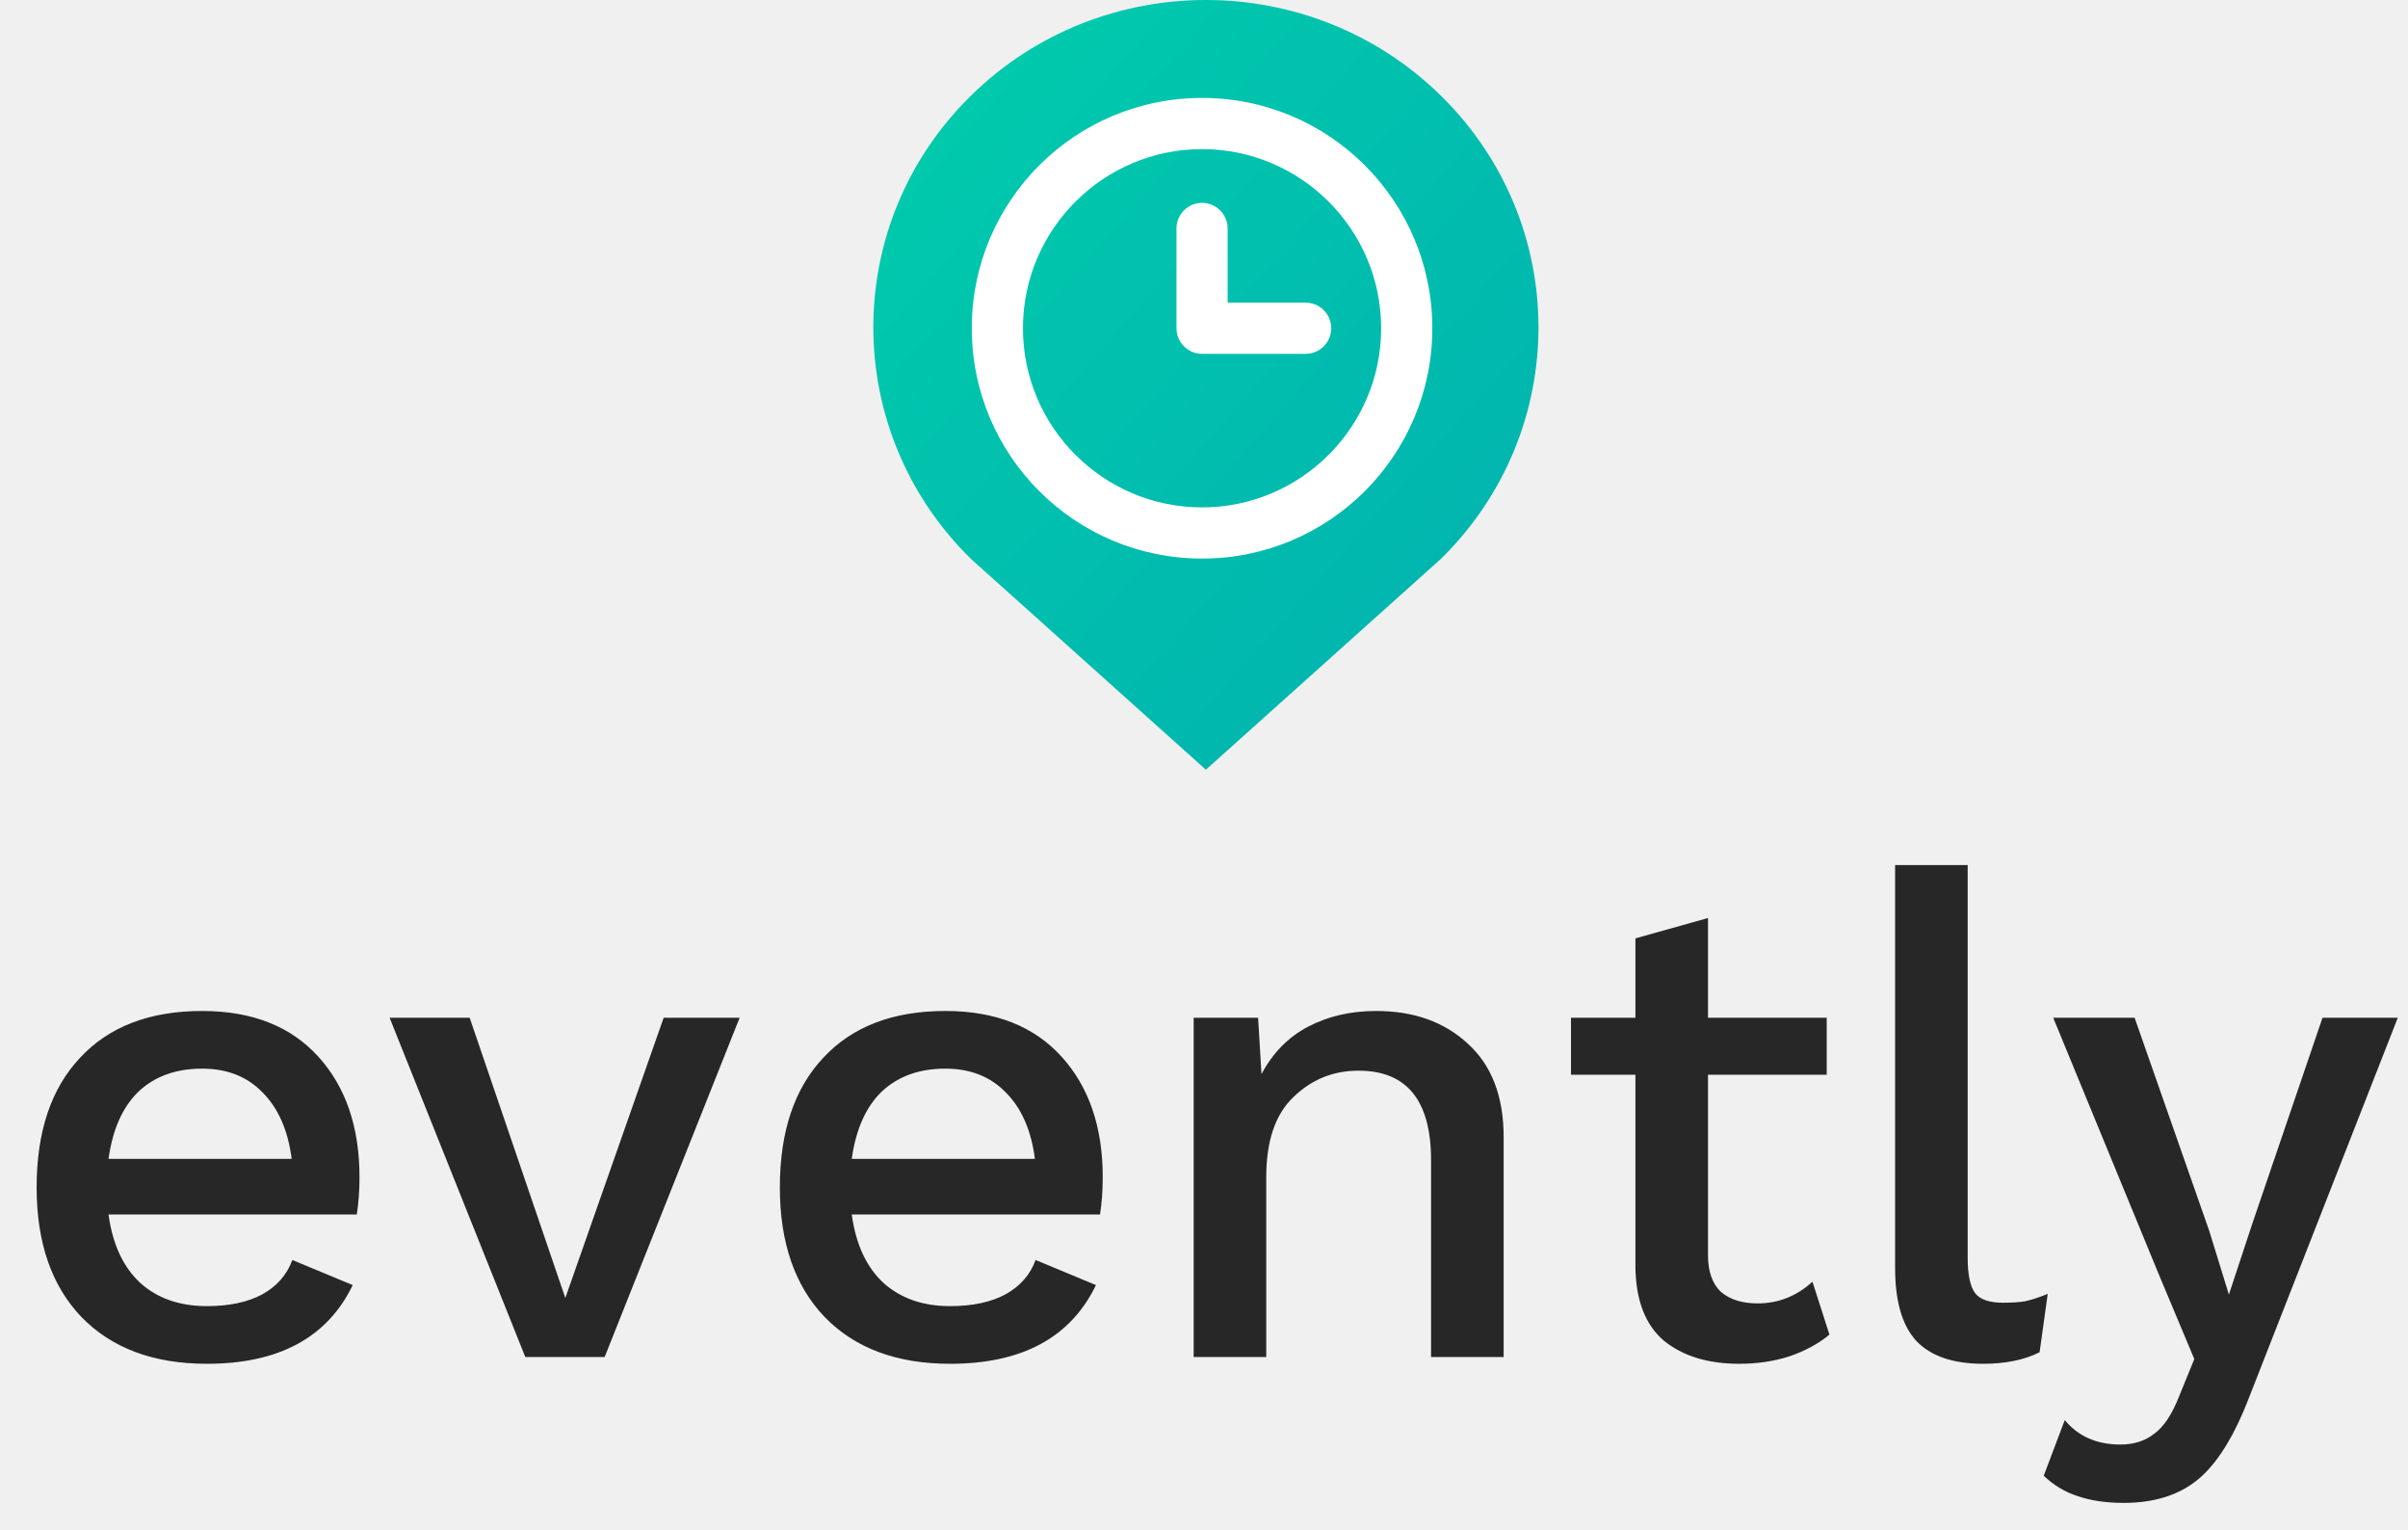
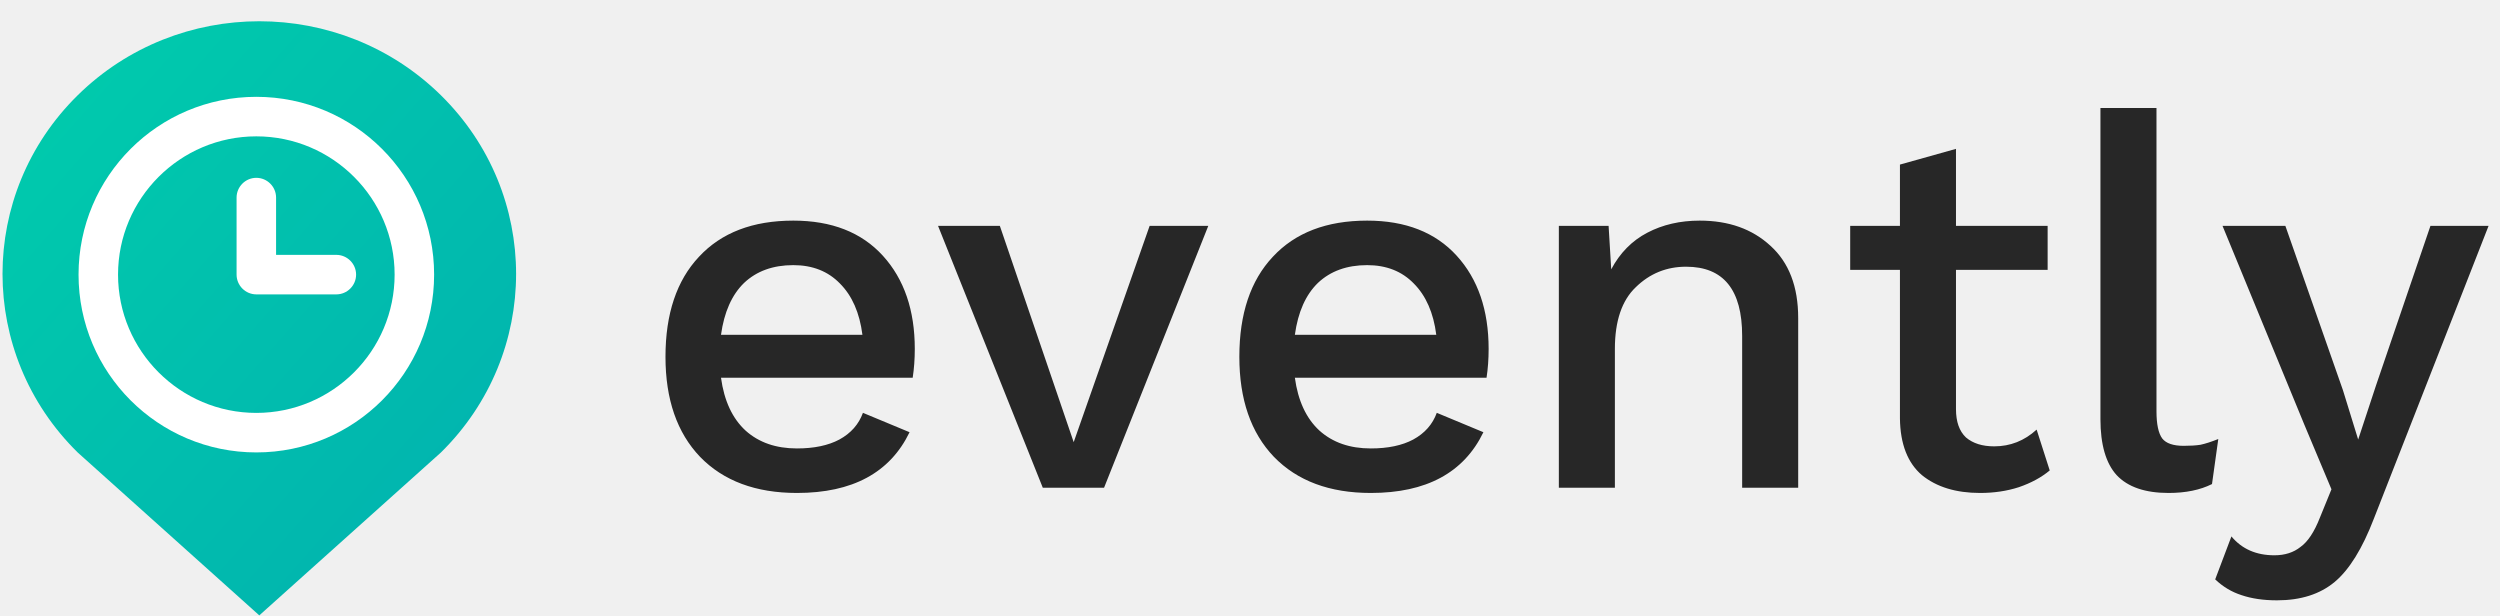
- <svg xmlns="http://www.w3.org/2000/svg" width="200" height="127" viewBox="0 0 200 127" fill="none">
-   <path d="M29.859 97.746C29.859 98.836 29.784 99.869 29.634 100.845H9.014C9.352 103.324 10.235 105.221 11.662 106.535C13.089 107.812 14.93 108.451 17.183 108.451C19.023 108.451 20.545 108.131 21.747 107.493C22.986 106.817 23.831 105.859 24.282 104.62L29.296 106.704C27.192 111.061 23.155 113.239 17.183 113.239C12.751 113.239 9.277 111.944 6.761 109.352C4.282 106.761 3.042 103.174 3.042 98.592C3.042 93.972 4.244 90.385 6.648 87.831C9.052 85.239 12.432 83.944 16.789 83.944C20.92 83.944 24.131 85.202 26.422 87.718C28.714 90.235 29.859 93.578 29.859 97.746ZM16.789 88.732C14.61 88.732 12.845 89.371 11.493 90.648C10.178 91.925 9.352 93.784 9.014 96.225H24.225C23.925 93.859 23.117 92.019 21.803 90.704C20.526 89.39 18.855 88.732 16.789 88.732ZM61.431 84.507L50.22 112.676H43.629L32.361 84.507H39.009L46.953 107.775L55.121 84.507H61.431ZM91.589 97.746C91.589 98.836 91.514 99.869 91.364 100.845H70.744C71.082 103.324 71.964 105.221 73.392 106.535C74.819 107.812 76.659 108.451 78.913 108.451C80.753 108.451 82.274 108.131 83.476 107.493C84.716 106.817 85.561 105.859 86.012 104.62L91.026 106.704C88.922 111.061 84.885 113.239 78.913 113.239C74.481 113.239 71.007 111.944 68.49 109.352C66.012 106.761 64.772 103.174 64.772 98.592C64.772 93.972 65.974 90.385 68.378 87.831C70.781 85.239 74.162 83.944 78.519 83.944C82.65 83.944 85.861 85.202 88.153 87.718C90.443 90.235 91.589 93.578 91.589 97.746ZM78.519 88.732C76.34 88.732 74.575 89.371 73.223 90.648C71.908 91.925 71.082 93.784 70.744 96.225H85.955C85.655 93.859 84.847 92.019 83.533 90.704C82.256 89.39 80.584 88.732 78.519 88.732ZM114.296 83.944C117.414 83.944 119.949 84.845 121.902 86.648C123.893 88.451 124.888 91.042 124.888 94.422V112.676H118.859V96.338C118.859 91.38 116.85 88.901 112.831 88.901C110.728 88.901 108.925 89.634 107.423 91.099C105.921 92.526 105.169 94.742 105.169 97.746V112.676H99.141V84.507H104.493L104.775 89.183C105.714 87.418 107.01 86.103 108.662 85.239C110.315 84.376 112.193 83.944 114.296 83.944ZM151.946 110.817C151.044 111.568 149.937 112.169 148.622 112.62C147.345 113.033 145.955 113.239 144.453 113.239C141.861 113.239 139.777 112.601 138.199 111.324C136.66 110.01 135.871 107.981 135.833 105.239V89.239H130.481V84.507H135.833V77.915L141.861 76.225V84.507H151.72V89.239H141.861V104.225C141.861 105.577 142.218 106.592 142.932 107.268C143.683 107.906 144.697 108.225 145.974 108.225C147.702 108.225 149.223 107.624 150.537 106.423L151.946 110.817ZM163.429 104.451C163.429 105.84 163.636 106.817 164.049 107.38C164.462 107.906 165.232 108.169 166.359 108.169C167.072 108.169 167.673 108.131 168.162 108.056C168.687 107.944 169.326 107.737 170.077 107.437L169.401 112.282C168.124 112.92 166.565 113.239 164.725 113.239C162.208 113.239 160.349 112.601 159.148 111.324C157.983 110.047 157.401 108.038 157.401 105.296V71.831H163.429V104.451ZM186.814 116C185.575 119.23 184.167 121.502 182.589 122.817C181.012 124.131 178.946 124.789 176.392 124.789C174.927 124.789 173.65 124.601 172.561 124.225C171.509 123.887 170.57 123.324 169.744 122.535L171.49 117.915C172.617 119.268 174.157 119.944 176.11 119.944C177.237 119.944 178.176 119.643 178.927 119.042C179.716 118.479 180.411 117.427 181.012 115.887L182.251 112.845L179.321 105.859L170.533 84.507H177.293L183.49 102.197L185.124 107.493L187.04 101.69L192.899 84.507H199.152L186.814 116Z" fill="#272727" />
-   <path d="M80.626 7.959C91.413 -2.653 108.903 -2.653 119.691 7.959C130.478 18.573 130.478 35.78 119.691 46.392L100.156 63.911L80.626 46.392C69.838 35.78 69.838 18.573 80.626 7.959Z" fill="url(#paint0_linear)" />
-   <path d="M110.569 27.255C110.569 26.087 109.613 25.131 108.444 25.131H99.838C98.669 25.131 97.713 26.087 97.713 27.255C97.713 28.424 98.669 29.38 99.838 29.38H108.444C109.613 29.38 110.569 28.424 110.569 27.255ZM99.838 12.381C108.038 12.381 114.713 19.055 114.713 27.255C114.713 35.456 108.038 42.13 99.838 42.13C91.637 42.13 84.963 35.456 84.963 27.255C84.963 19.055 91.637 12.381 99.838 12.381ZM99.838 8.131C89.274 8.131 80.713 16.692 80.713 27.255C80.713 37.819 89.274 46.38 99.838 46.38C110.401 46.38 118.963 37.819 118.963 27.255C118.963 16.692 110.401 8.131 99.838 8.131ZM101.963 18.968C101.963 17.799 101.006 16.843 99.838 16.843C98.669 16.843 97.713 17.799 97.713 18.968V27.255C97.713 28.424 98.669 29.38 99.838 29.38C101.006 29.38 101.963 28.424 101.963 27.255V18.968Z" fill="white" />
+ <svg xmlns="http://www.w3.org/2000/svg" width="130" height="32" viewBox="0 0 130 32" fill="none">
+   <g clip-path="url(#clip0)">
+     <path d="M47.569 18.145C47.569 18.671 47.532 19.171 47.46 19.642H37.492C37.656 20.841 38.082 21.758 38.772 22.393C39.462 23.011 40.352 23.319 41.441 23.319C42.331 23.319 43.066 23.165 43.647 22.856C44.246 22.529 44.655 22.066 44.873 21.467L47.297 22.475C46.28 24.581 44.328 25.634 41.441 25.634C39.299 25.634 37.619 25.008 36.403 23.755C35.205 22.502 34.605 20.768 34.605 18.553C34.605 16.32 35.186 14.586 36.348 13.351C37.51 12.099 39.144 11.472 41.251 11.472C43.248 11.472 44.8 12.081 45.908 13.297C47.015 14.513 47.569 16.129 47.569 18.145ZM41.251 13.787C40.197 13.787 39.344 14.096 38.691 14.713C38.055 15.33 37.656 16.229 37.492 17.409H44.846C44.7 16.265 44.31 15.376 43.674 14.74C43.057 14.105 42.249 13.787 41.251 13.787ZM62.831 11.745L57.411 25.362H54.225L48.778 11.745H51.992L55.832 22.992L59.781 11.745H62.831ZM77.409 18.145C77.409 18.671 77.373 19.171 77.3 19.642H67.333C67.496 20.841 67.923 21.758 68.613 22.393C69.303 23.011 70.192 23.319 71.281 23.319C72.171 23.319 72.907 23.165 73.487 22.856C74.087 22.529 74.495 22.066 74.713 21.467L77.137 22.475C76.12 24.581 74.168 25.634 71.281 25.634C69.139 25.634 67.46 25.008 66.243 23.755C65.045 22.502 64.446 20.768 64.446 18.553C64.446 16.32 65.027 14.586 66.189 13.351C67.351 12.099 68.985 11.472 71.091 11.472C73.088 11.472 74.641 12.081 75.748 13.297C76.856 14.513 77.409 16.129 77.409 18.145ZM71.091 13.787C70.038 13.787 69.184 14.096 68.531 14.713C67.895 15.33 67.496 16.229 67.333 17.409H74.686C74.541 16.265 74.15 15.376 73.515 14.74C72.897 14.105 72.09 13.787 71.091 13.787ZM88.386 11.472C89.893 11.472 91.118 11.908 92.063 12.78C93.025 13.651 93.506 14.904 93.506 16.538V25.362H90.592V17.464C90.592 15.067 89.621 13.869 87.678 13.869C86.661 13.869 85.79 14.223 85.064 14.931C84.337 15.621 83.974 16.692 83.974 18.145V25.362H81.06V11.745H83.647L83.784 14.005C84.237 13.152 84.864 12.516 85.663 12.099C86.462 11.681 87.369 11.472 88.386 11.472ZM106.586 24.463C106.15 24.826 105.615 25.116 104.979 25.334C104.362 25.534 103.69 25.634 102.964 25.634C101.711 25.634 100.703 25.325 99.941 24.708C99.197 24.073 98.815 23.092 98.797 21.767V14.032H96.21V11.745H98.797V8.558L101.711 7.741V11.745H106.477V14.032H101.711V21.276C101.711 21.93 101.884 22.42 102.229 22.747C102.592 23.056 103.082 23.21 103.699 23.21C104.534 23.21 105.27 22.92 105.905 22.339L106.586 24.463ZM112.137 21.386C112.137 22.057 112.237 22.529 112.437 22.802C112.636 23.056 113.009 23.183 113.553 23.183C113.898 23.183 114.189 23.165 114.425 23.128C114.679 23.074 114.988 22.974 115.351 22.829L115.024 25.171C114.407 25.48 113.653 25.634 112.764 25.634C111.547 25.634 110.648 25.325 110.067 24.708C109.505 24.091 109.223 23.119 109.223 21.794V5.617H112.137V21.386ZM123.442 26.968C122.842 28.53 122.162 29.628 121.399 30.264C120.636 30.899 119.638 31.217 118.403 31.217C117.695 31.217 117.078 31.126 116.551 30.945C116.043 30.781 115.589 30.509 115.19 30.128L116.034 27.894C116.579 28.548 117.323 28.875 118.267 28.875C118.812 28.875 119.266 28.73 119.629 28.439C120.01 28.167 120.346 27.658 120.636 26.914L121.236 25.443L119.819 22.066L115.571 11.745H118.839L121.835 20.296L122.625 22.856L123.55 20.051L126.383 11.745H129.406L123.442 26.968Z" fill="#272727" />
+     <path d="M4.042 4.952C9.257 -0.177 17.711 -0.177 22.926 4.952C28.141 10.083 28.141 18.401 22.926 23.531L13.483 32L4.042 23.531C-1.173 18.401 -1.173 10.083 4.042 4.952Z" fill="url(#paint0_linear)" />
+     <path d="M18.517 14.28C18.517 13.715 18.054 13.253 17.489 13.253H13.329C12.764 13.253 12.302 13.715 12.302 14.28C12.302 14.845 12.764 15.308 13.329 15.308H17.489C18.054 15.308 18.517 14.845 18.517 14.28ZM13.329 7.09C17.293 7.09 20.52 10.316 20.52 14.28C20.52 18.244 17.293 21.471 13.329 21.471C9.365 21.471 6.138 18.244 6.138 14.28C6.138 10.316 9.365 7.09 13.329 7.09ZM13.329 5.035C8.223 5.035 4.084 9.174 4.084 14.28C4.084 19.387 8.223 23.526 13.329 23.526C18.435 23.526 22.574 19.387 22.574 14.28C22.574 9.174 18.435 5.035 13.329 5.035ZM14.356 10.274C14.356 9.709 13.894 9.247 13.329 9.247C12.764 9.247 12.302 9.709 12.302 10.274V14.28C12.302 14.845 12.764 15.308 13.329 15.308C13.894 15.308 14.356 14.845 14.356 14.28V10.274Z" fill="white" />
+   </g>
  <defs>
-     <linearGradient id="paint0_linear" x1="72.535" y1="0" x2="148.832" y2="67.237" gradientUnits="userSpaceOnUse">
+     <linearGradient id="paint0_linear" x1="0.131" y1="1.105" x2="37.013" y2="33.608" gradientUnits="userSpaceOnUse">
      <stop stop-color="#00CDAC" />
      <stop offset="1" stop-color="#02AAB0" />
    </linearGradient>
+     <clipPath id="clip0">
+       <rect width="129.872" height="32" fill="white" />
+     </clipPath>
  </defs>
</svg>
